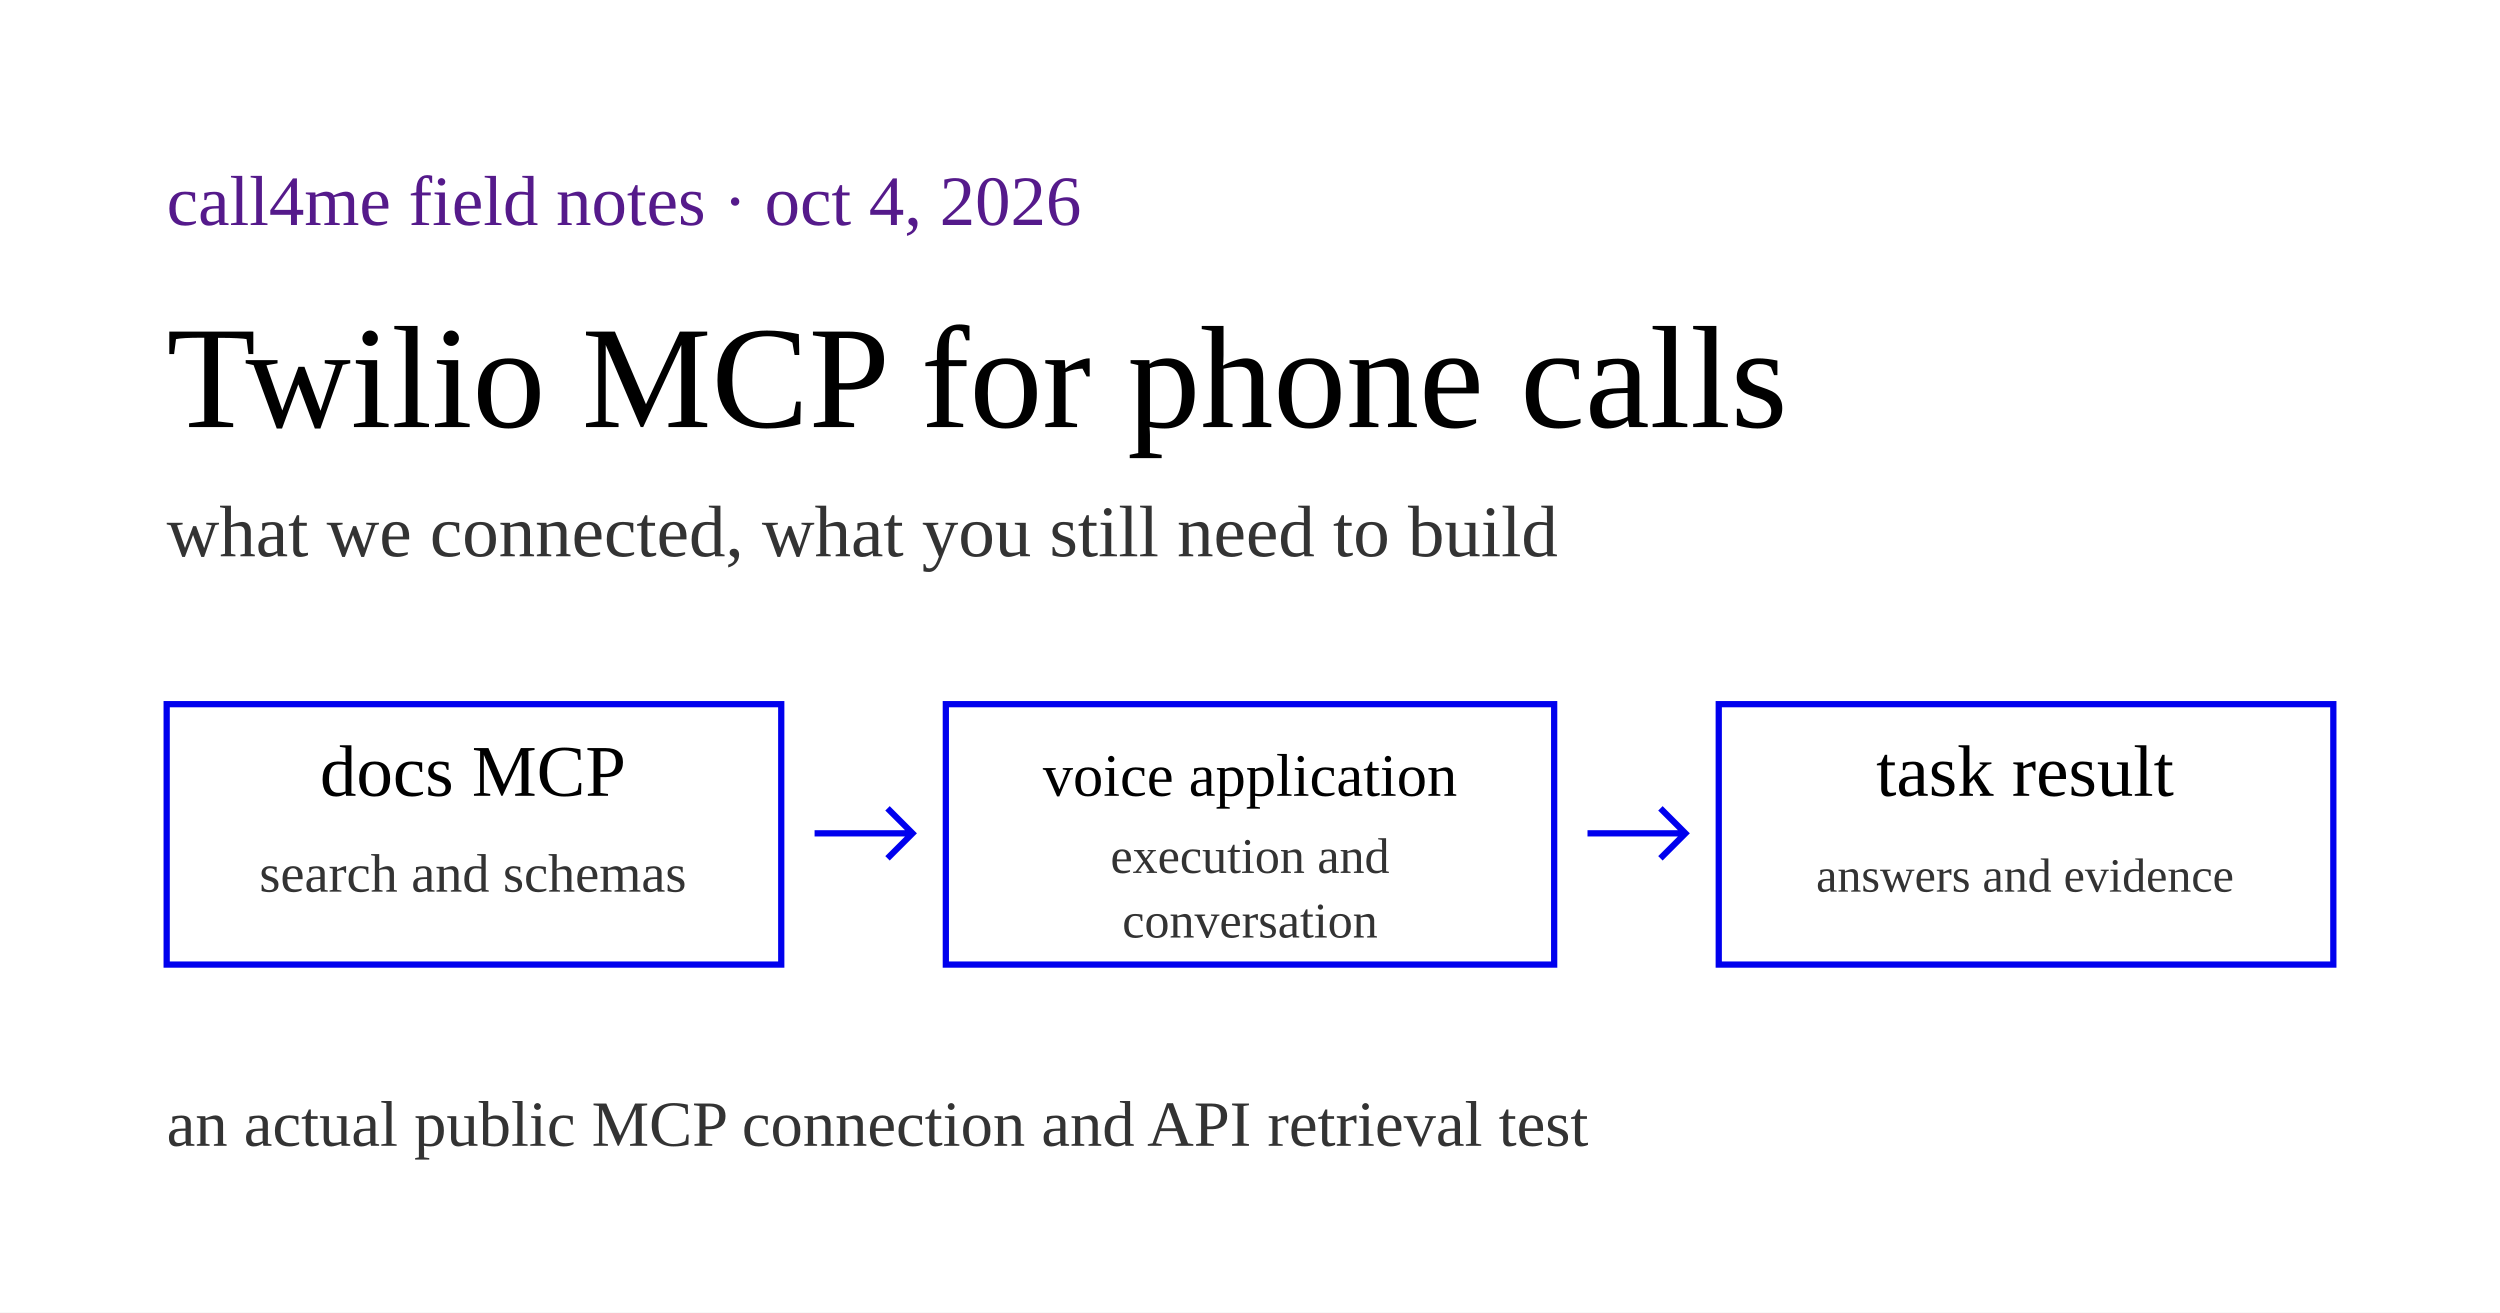
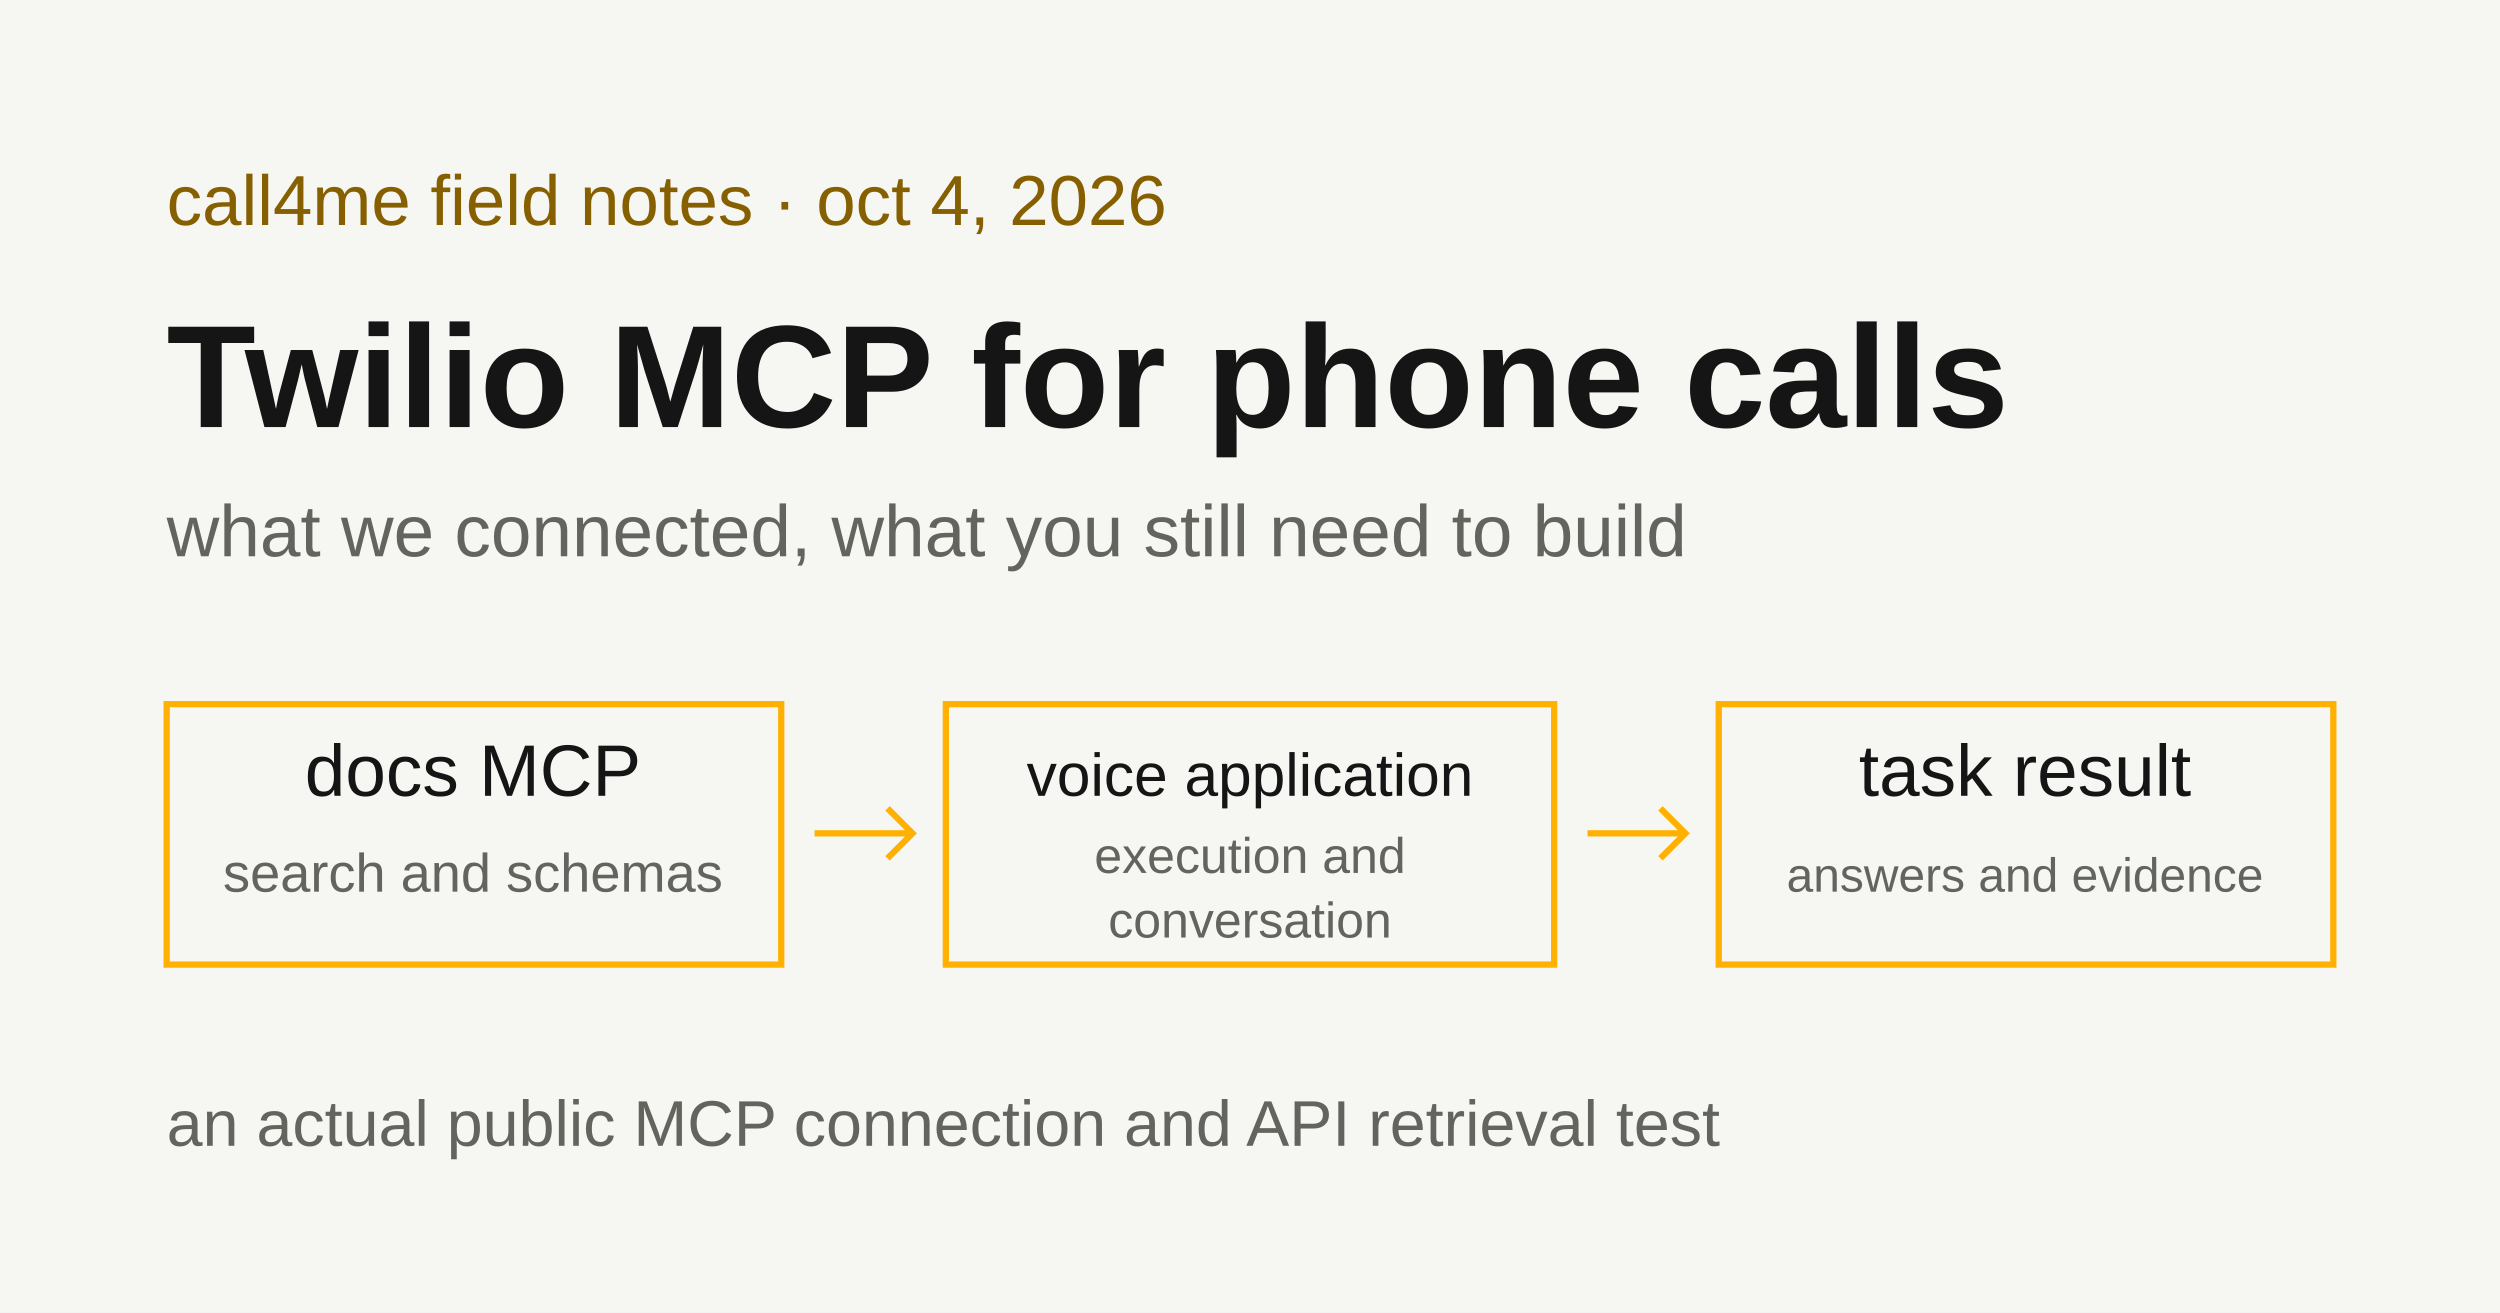
<svg xmlns="http://www.w3.org/2000/svg" width="1200" height="630" viewBox="0 0 1200 630" role="img" aria-labelledby="title desc">
-   <rect width="1200" height="630" fill="#ffffff" />
-   <text x="80" y="108" font-family="Times New Roman, Times, serif" font-size="34" fill="#551a8b">call4me field notes · oct 4, 2026</text>
-   <text x="80" y="205" font-family="Times New Roman, Times, serif" font-size="70" fill="#000000">Twilio MCP for phone calls</text>
-   <text x="80" y="267" font-family="Times New Roman, Times, serif" font-size="35" fill="#333333">what we connected, what you still need to build</text>
-   <g fill="none" stroke="#0000ee" stroke-width="3">
+   <rect width="1200" height="630" fill="#f6f6f2" />
+   <text x="80" y="108" font-family="Arial, Helvetica, sans-serif" fill="#866000" font-size="34">call4me field notes · oct 4, 2026</text>
+   <text x="80" y="205" font-family="Arial, Helvetica, sans-serif" fill="#151515" font-weight="700" font-size="70">Twilio MCP for phone calls</text>
+   <text x="80" y="267" font-family="Arial, Helvetica, sans-serif" fill="#64645f" font-size="35">what we connected, what you still need to build</text>
+   <g fill="none" stroke="#ffb000" stroke-width="3">
    <rect x="80" y="338" width="295" height="125" />
    <rect x="454" y="338" width="292" height="125" />
    <rect x="825" y="338" width="295" height="125" />
    <path d="M 391 400 H 438 M 426 388 L 438 400 L 426 412" />
    <path d="M 762 400 H 809 M 797 388 L 809 400 L 797 412" />
  </g>
-   <g font-family="Times New Roman, Times, serif" fill="#000000" text-anchor="middle">
+   <g font-family="Arial, Helvetica, sans-serif" fill="#151515" text-anchor="middle">
    <text x="227" y="382" font-size="35">docs MCP</text>
-     <text x="227" y="428" font-size="26" fill="#333333">search and schemas</text>
+     <text x="227" y="428" fill="#64645f" font-size="26">search and schemas</text>
    <text x="600" y="382" font-size="29">voice application</text>
-     <text x="600" y="419" font-size="24" fill="#333333">execution and</text>
-     <text x="600" y="450" font-size="24" fill="#333333">conversation</text>
+     <text x="600" y="419" fill="#64645f" font-size="24">execution and</text>
+     <text x="600" y="450" fill="#64645f" font-size="24">conversation</text>
    <text x="972" y="382" font-size="35">task result</text>
-     <text x="972" y="428" font-size="23" fill="#333333">answers and evidence</text>
+     <text x="972" y="428" fill="#64645f" font-size="23">answers and evidence</text>
  </g>
-   <text x="80" y="550" font-family="Times New Roman, Times, serif" font-size="31" fill="#333333">an actual public MCP connection and API retrieval test</text>
+   <text x="80" y="550" font-family="Arial, Helvetica, sans-serif" fill="#64645f" font-size="31">an actual public MCP connection and API retrieval test</text>
</svg>
